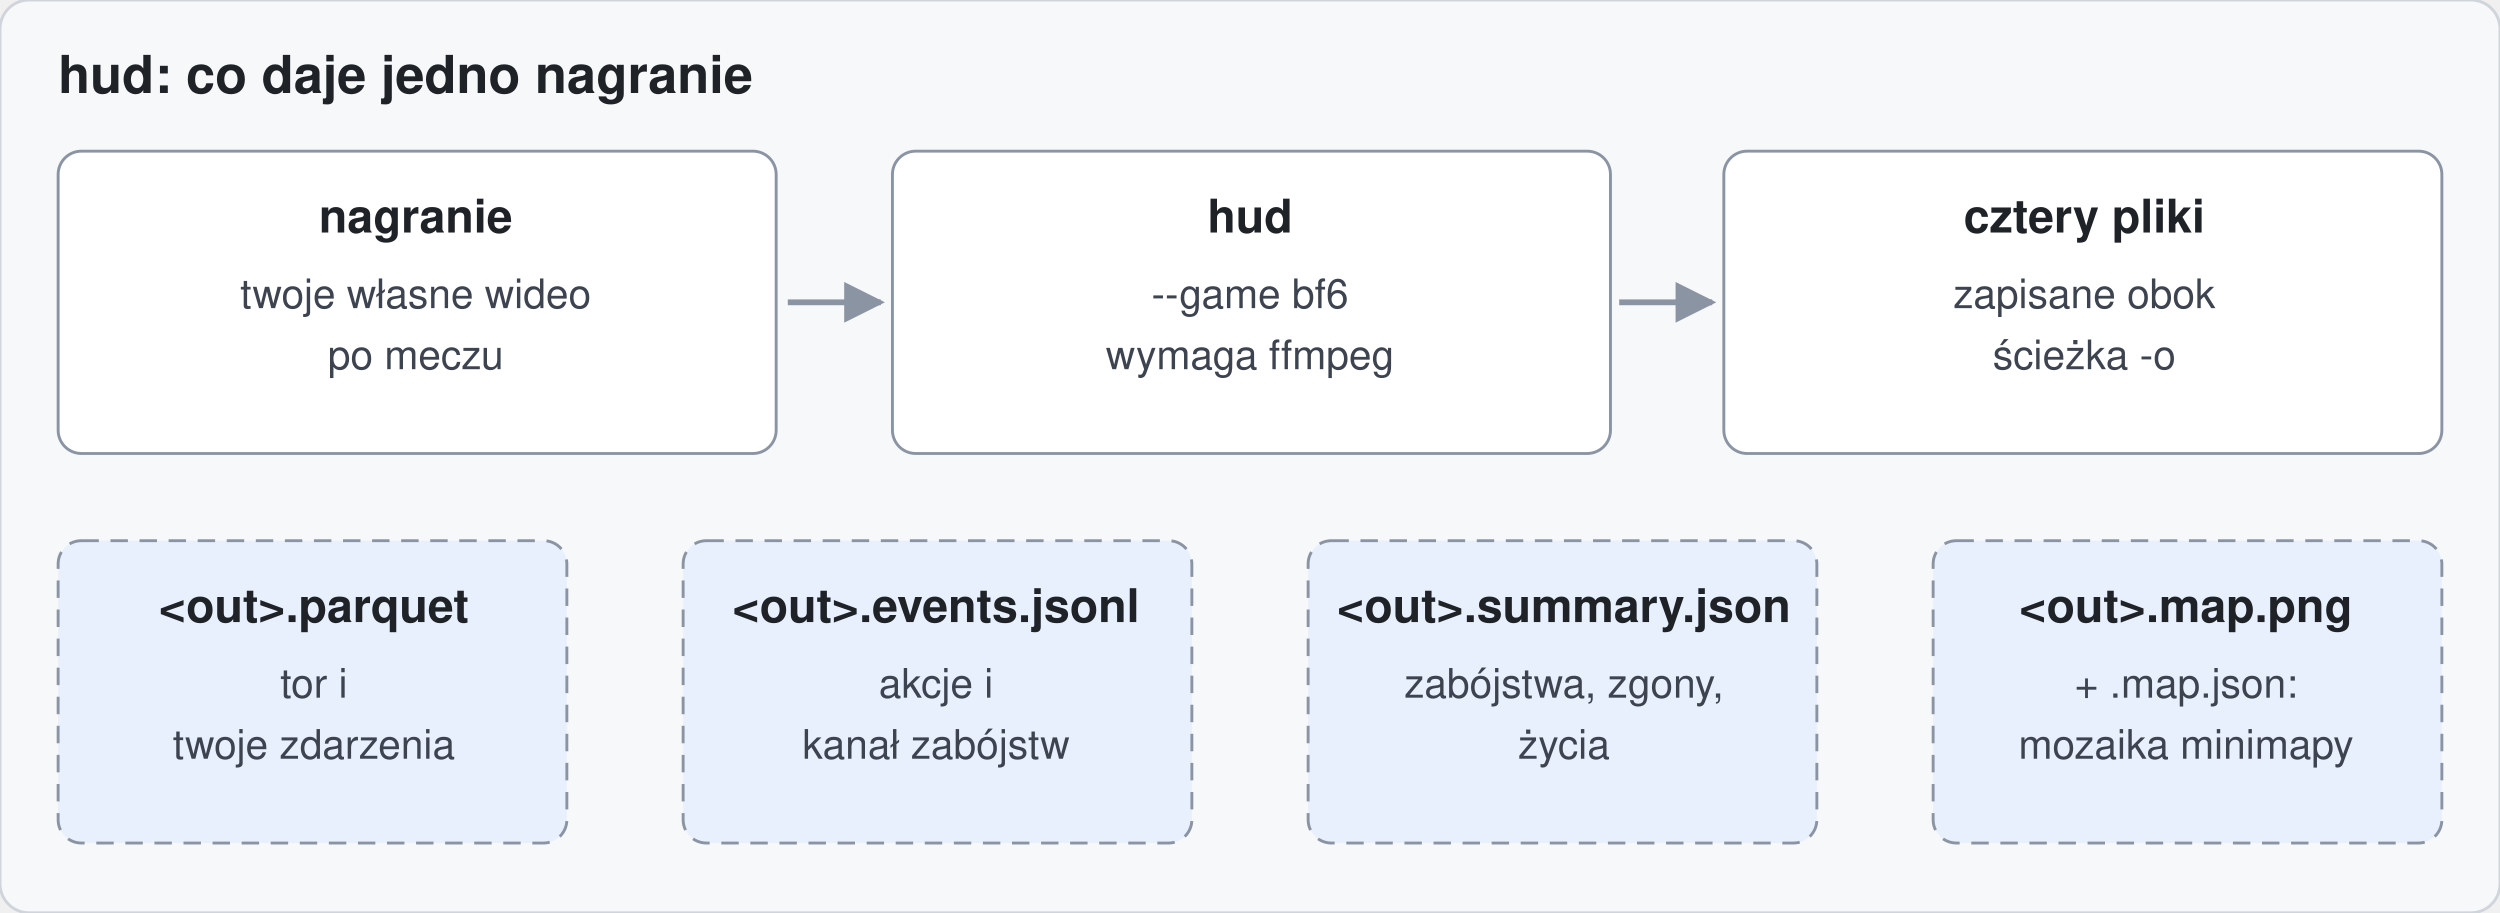
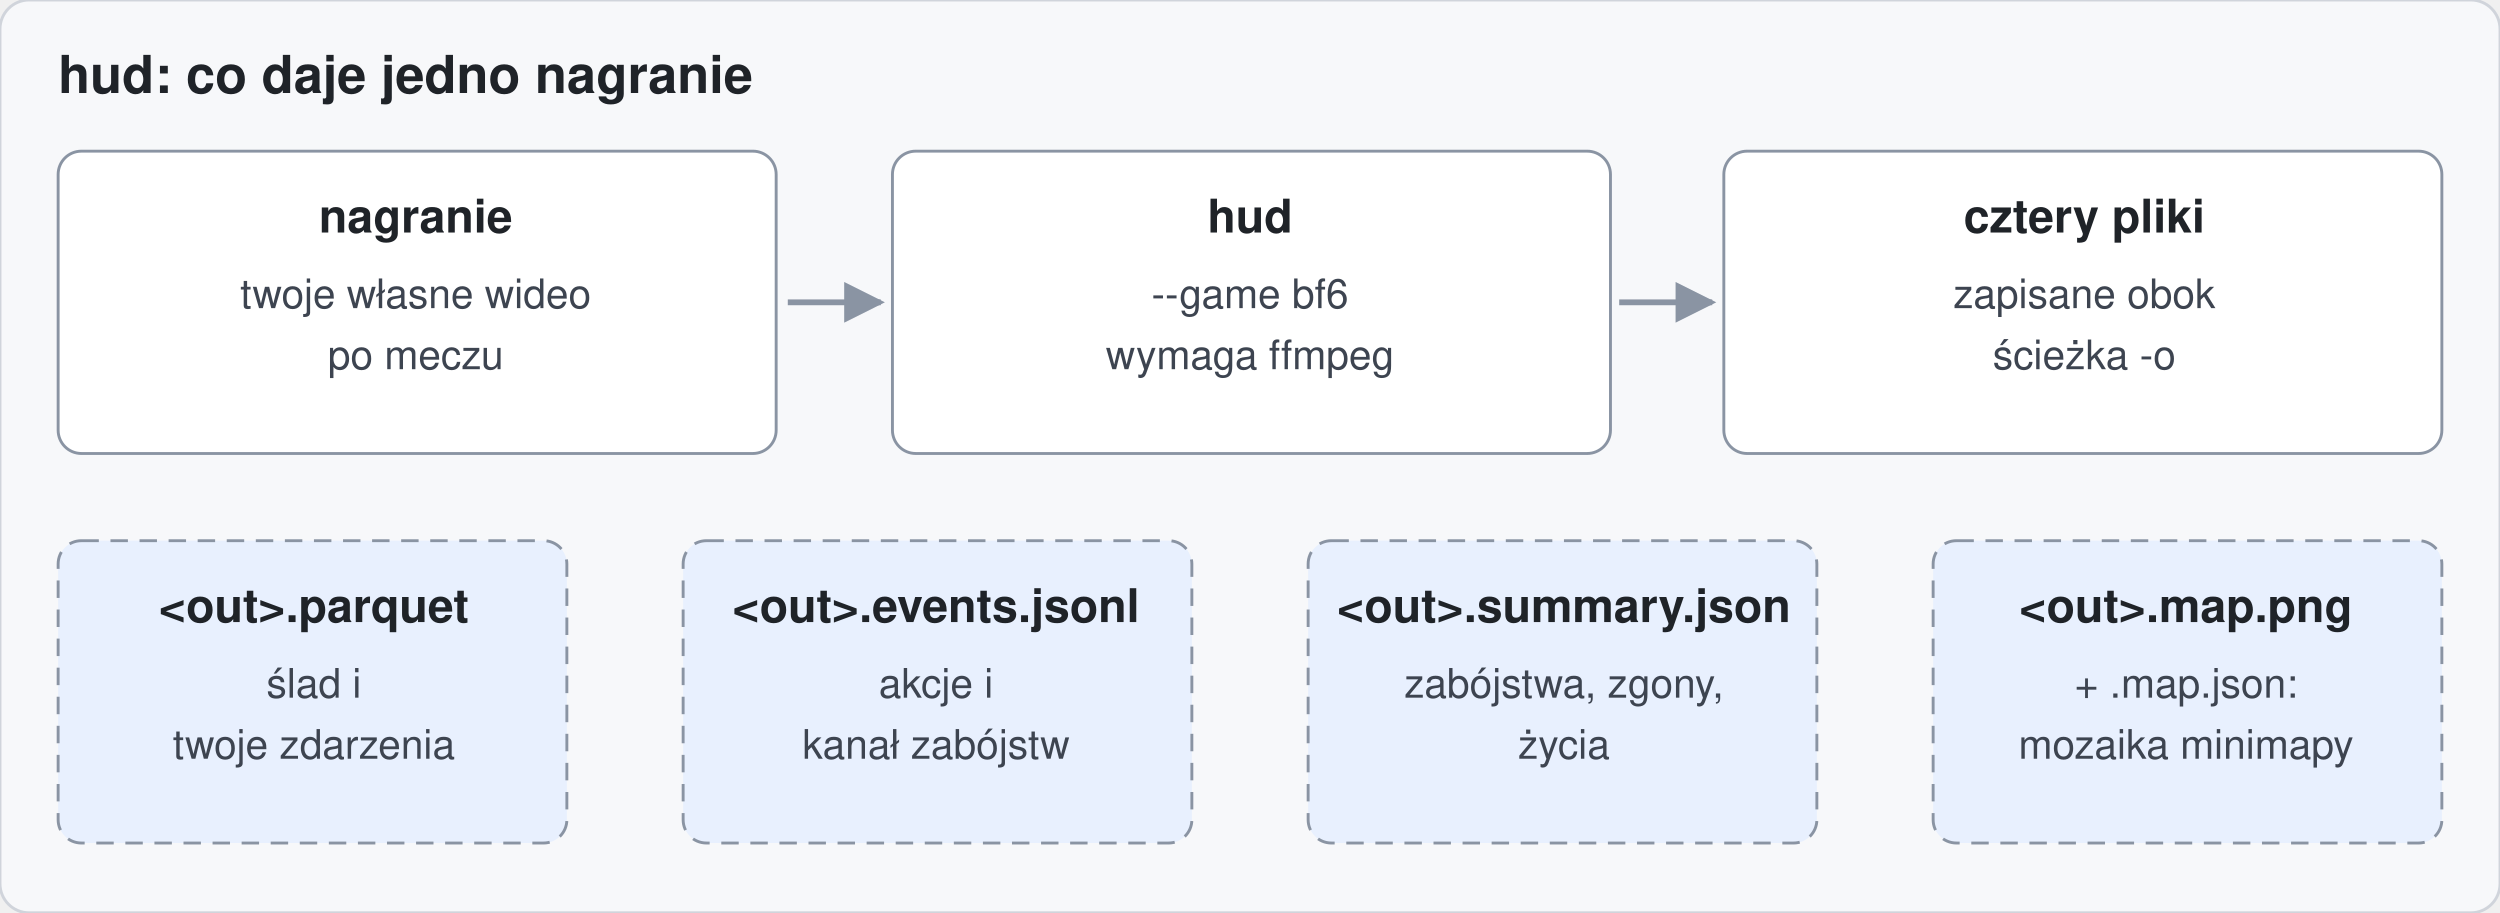
<svg xmlns="http://www.w3.org/2000/svg" width="860" height="314" viewBox="0 0 860 314" role="img" aria-label="hud: what one recording gives">
  <rect width="860" height="314" rx="10" fill="#f7f8fa" stroke="#d0d4db" />
  <defs>
    <marker id="a" viewBox="0 0 10 10" refX="9" refY="5" markerWidth="7" markerHeight="7" orient="auto-start-reverse">
      <path d="M0,0 L10,5 L0,10 z" fill="#8a94a3" />
    </marker>
  </defs>
  <text x="20" y="32" font-family="Segoe UI,Helvetica,Arial,sans-serif" font-size="18" font-weight="600" fill="#1f2328" text-anchor="start">hud: co daje jedno nagranie</text>
  <rect x="20" y="52" width="247" height="104" rx="8" fill="#ffffff" stroke="#8a94a3" />
  <text x="143" y="80" font-family="Segoe UI,Helvetica,Arial,sans-serif" font-size="16" font-weight="600" fill="#1f2328" text-anchor="middle">nagranie</text>
  <text x="143" y="106" font-family="Segoe UI,Helvetica,Arial,sans-serif" font-size="14" font-weight="400" fill="#3d4450" text-anchor="middle">twoje własne wideo</text>
  <text x="143" y="127" font-family="Segoe UI,Helvetica,Arial,sans-serif" font-size="14" font-weight="400" fill="#3d4450" text-anchor="middle">po meczu</text>
  <rect x="307" y="52" width="247" height="104" rx="8" fill="#ffffff" stroke="#8a94a3" />
  <text x="430" y="80" font-family="Segoe UI,Helvetica,Arial,sans-serif" font-size="16" font-weight="600" fill="#1f2328" text-anchor="middle">hud</text>
  <text x="430" y="106" font-family="Segoe UI,Helvetica,Arial,sans-serif" font-size="14" font-weight="400" fill="#3d4450" text-anchor="middle">--game bf6</text>
  <text x="430" y="127" font-family="Segoe UI,Helvetica,Arial,sans-serif" font-size="14" font-weight="400" fill="#3d4450" text-anchor="middle">wymaga ffmpeg</text>
  <rect x="593" y="52" width="247" height="104" rx="8" fill="#ffffff" stroke="#8a94a3" />
  <text x="717" y="80" font-family="Segoe UI,Helvetica,Arial,sans-serif" font-size="16" font-weight="600" fill="#1f2328" text-anchor="middle">cztery pliki</text>
  <text x="717" y="106" font-family="Segoe UI,Helvetica,Arial,sans-serif" font-size="14" font-weight="400" fill="#3d4450" text-anchor="middle">zapisane obok</text>
  <text x="717" y="127" font-family="Segoe UI,Helvetica,Arial,sans-serif" font-size="14" font-weight="400" fill="#3d4450" text-anchor="middle">ścieżka -o</text>
  <line x1="271" y1="104.0" x2="303" y2="104.0" stroke="#8a94a3" stroke-width="2" marker-end="url(#a)" />
  <line x1="557" y1="104.0" x2="589" y2="104.0" stroke="#8a94a3" stroke-width="2" marker-end="url(#a)" />
  <rect x="20" y="186" width="175" height="104" rx="8" fill="#e8f0fe" stroke="#8a94a3" stroke-dasharray="6 4" />
  <text x="108" y="214" font-family="Segoe UI,Helvetica,Arial,sans-serif" font-size="16" font-weight="600" fill="#1f2328" text-anchor="middle">&lt;out&gt;.parquet</text>
-   <text x="108" y="240" font-family="Segoe UI,Helvetica,Arial,sans-serif" font-size="14" font-weight="400" fill="#3d4450" text-anchor="middle">tor i</text>
+   <text x="108" y="240" font-family="Segoe UI,Helvetica,Arial,sans-serif" font-size="14" font-weight="400" fill="#3d4450" text-anchor="middle">ślad i</text>
  <text x="108" y="261" font-family="Segoe UI,Helvetica,Arial,sans-serif" font-size="14" font-weight="400" fill="#3d4450" text-anchor="middle">twoje zdarzenia</text>
  <rect x="235" y="186" width="175" height="104" rx="8" fill="#e8f0fe" stroke="#8a94a3" stroke-dasharray="6 4" />
  <text x="322" y="214" font-family="Segoe UI,Helvetica,Arial,sans-serif" font-size="16" font-weight="600" fill="#1f2328" text-anchor="middle">&lt;out&gt;.events.jsonl</text>
  <text x="322" y="240" font-family="Segoe UI,Helvetica,Arial,sans-serif" font-size="14" font-weight="400" fill="#3d4450" text-anchor="middle">akcje i</text>
  <text x="322" y="261" font-family="Segoe UI,Helvetica,Arial,sans-serif" font-size="14" font-weight="400" fill="#3d4450" text-anchor="middle">kanał zabójstw</text>
  <rect x="450" y="186" width="175" height="104" rx="8" fill="#e8f0fe" stroke="#8a94a3" stroke-dasharray="6 4" />
  <text x="538" y="214" font-family="Segoe UI,Helvetica,Arial,sans-serif" font-size="16" font-weight="600" fill="#1f2328" text-anchor="middle">&lt;out&gt;.summary.json</text>
  <text x="538" y="240" font-family="Segoe UI,Helvetica,Arial,sans-serif" font-size="14" font-weight="400" fill="#3d4450" text-anchor="middle">zabójstwa, zgony,</text>
  <text x="538" y="261" font-family="Segoe UI,Helvetica,Arial,sans-serif" font-size="14" font-weight="400" fill="#3d4450" text-anchor="middle">życia</text>
  <rect x="665" y="186" width="175" height="104" rx="8" fill="#e8f0fe" stroke="#8a94a3" stroke-dasharray="6 4" />
  <text x="752" y="214" font-family="Segoe UI,Helvetica,Arial,sans-serif" font-size="16" font-weight="600" fill="#1f2328" text-anchor="middle">&lt;out&gt;.map.png</text>
  <text x="752" y="240" font-family="Segoe UI,Helvetica,Arial,sans-serif" font-size="14" font-weight="400" fill="#3d4450" text-anchor="middle">+ .map.json:</text>
  <text x="752" y="261" font-family="Segoe UI,Helvetica,Arial,sans-serif" font-size="14" font-weight="400" fill="#3d4450" text-anchor="middle">mozaika minimapy</text>
</svg>
